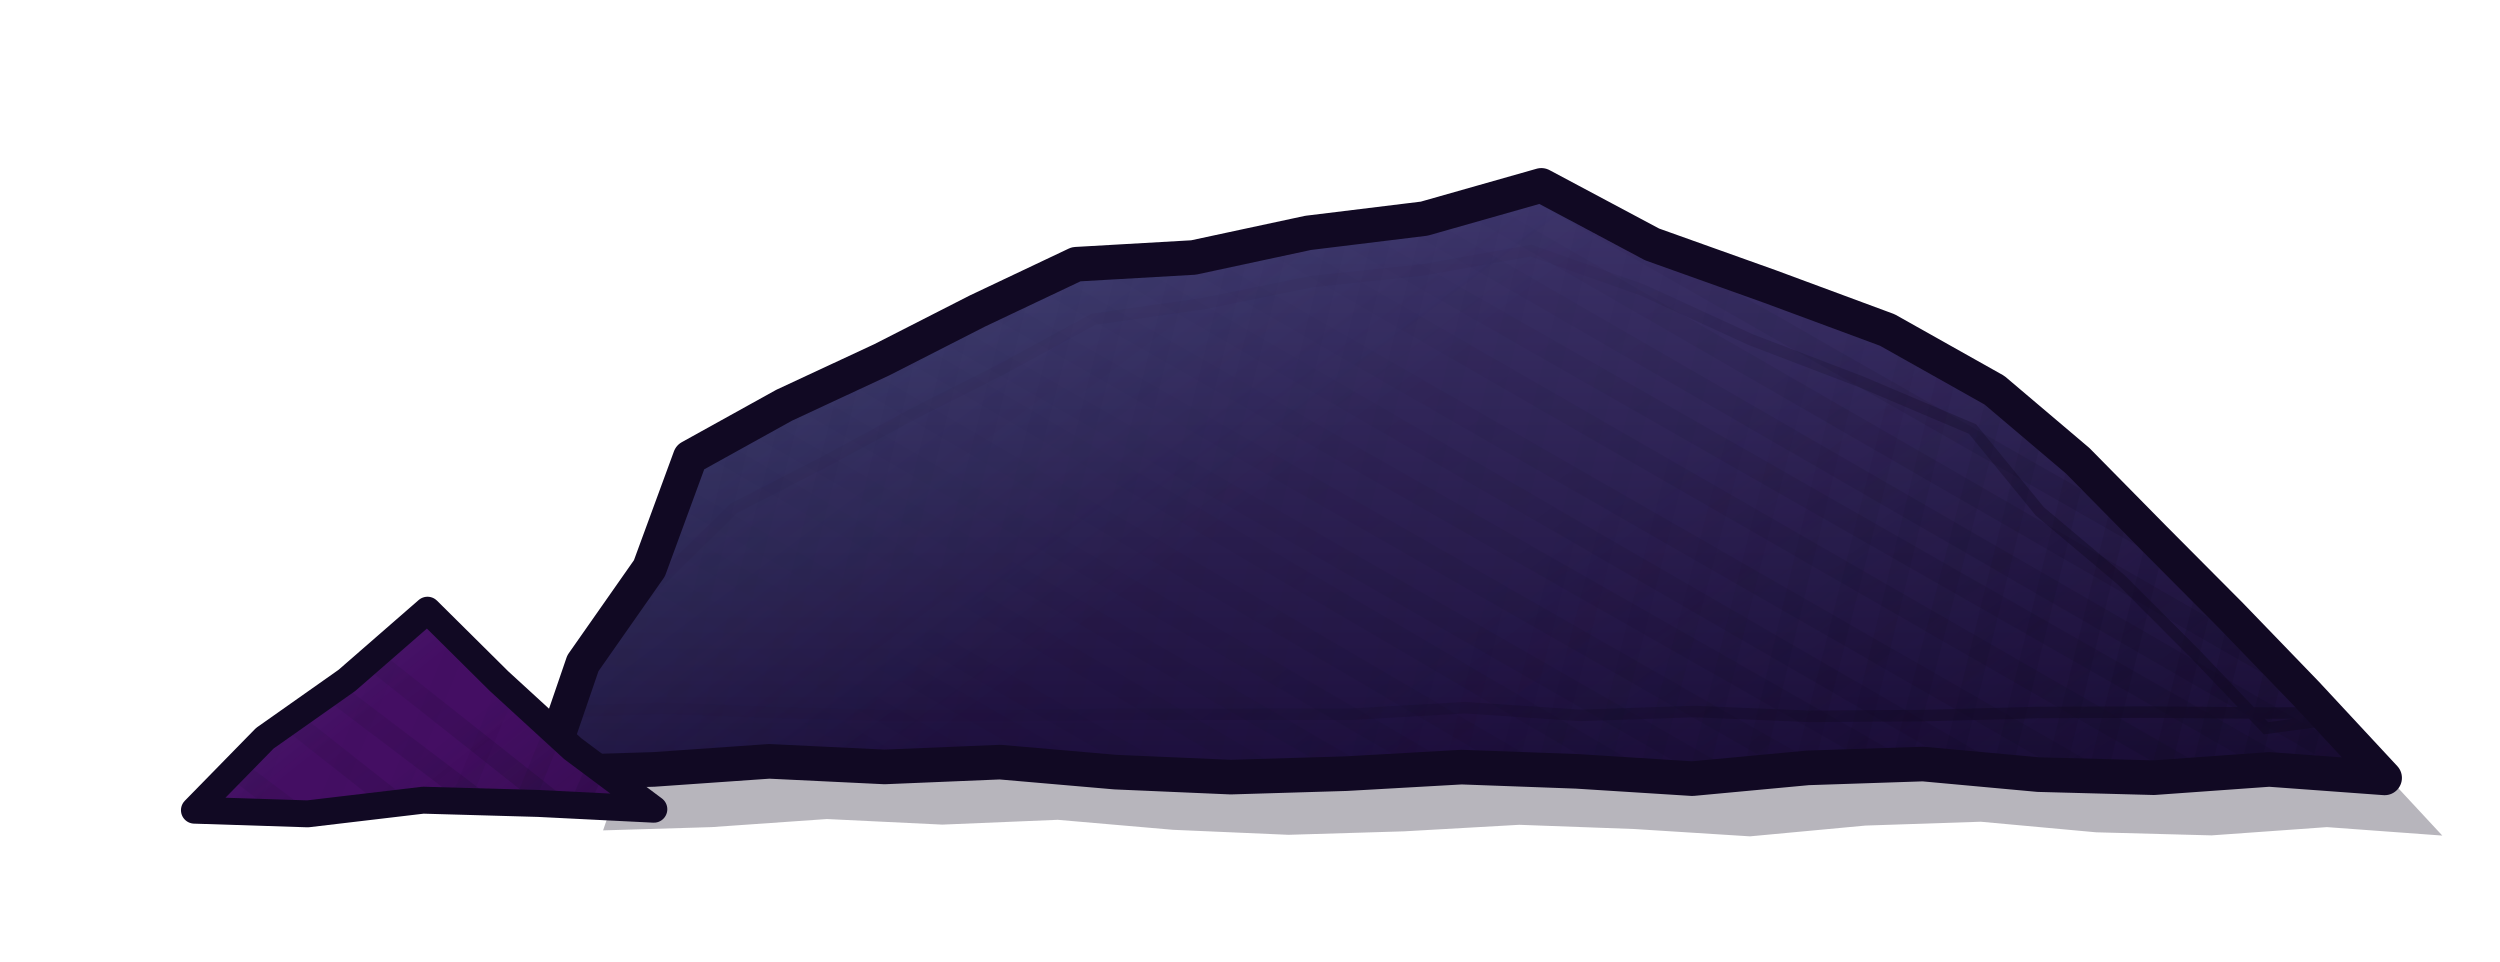
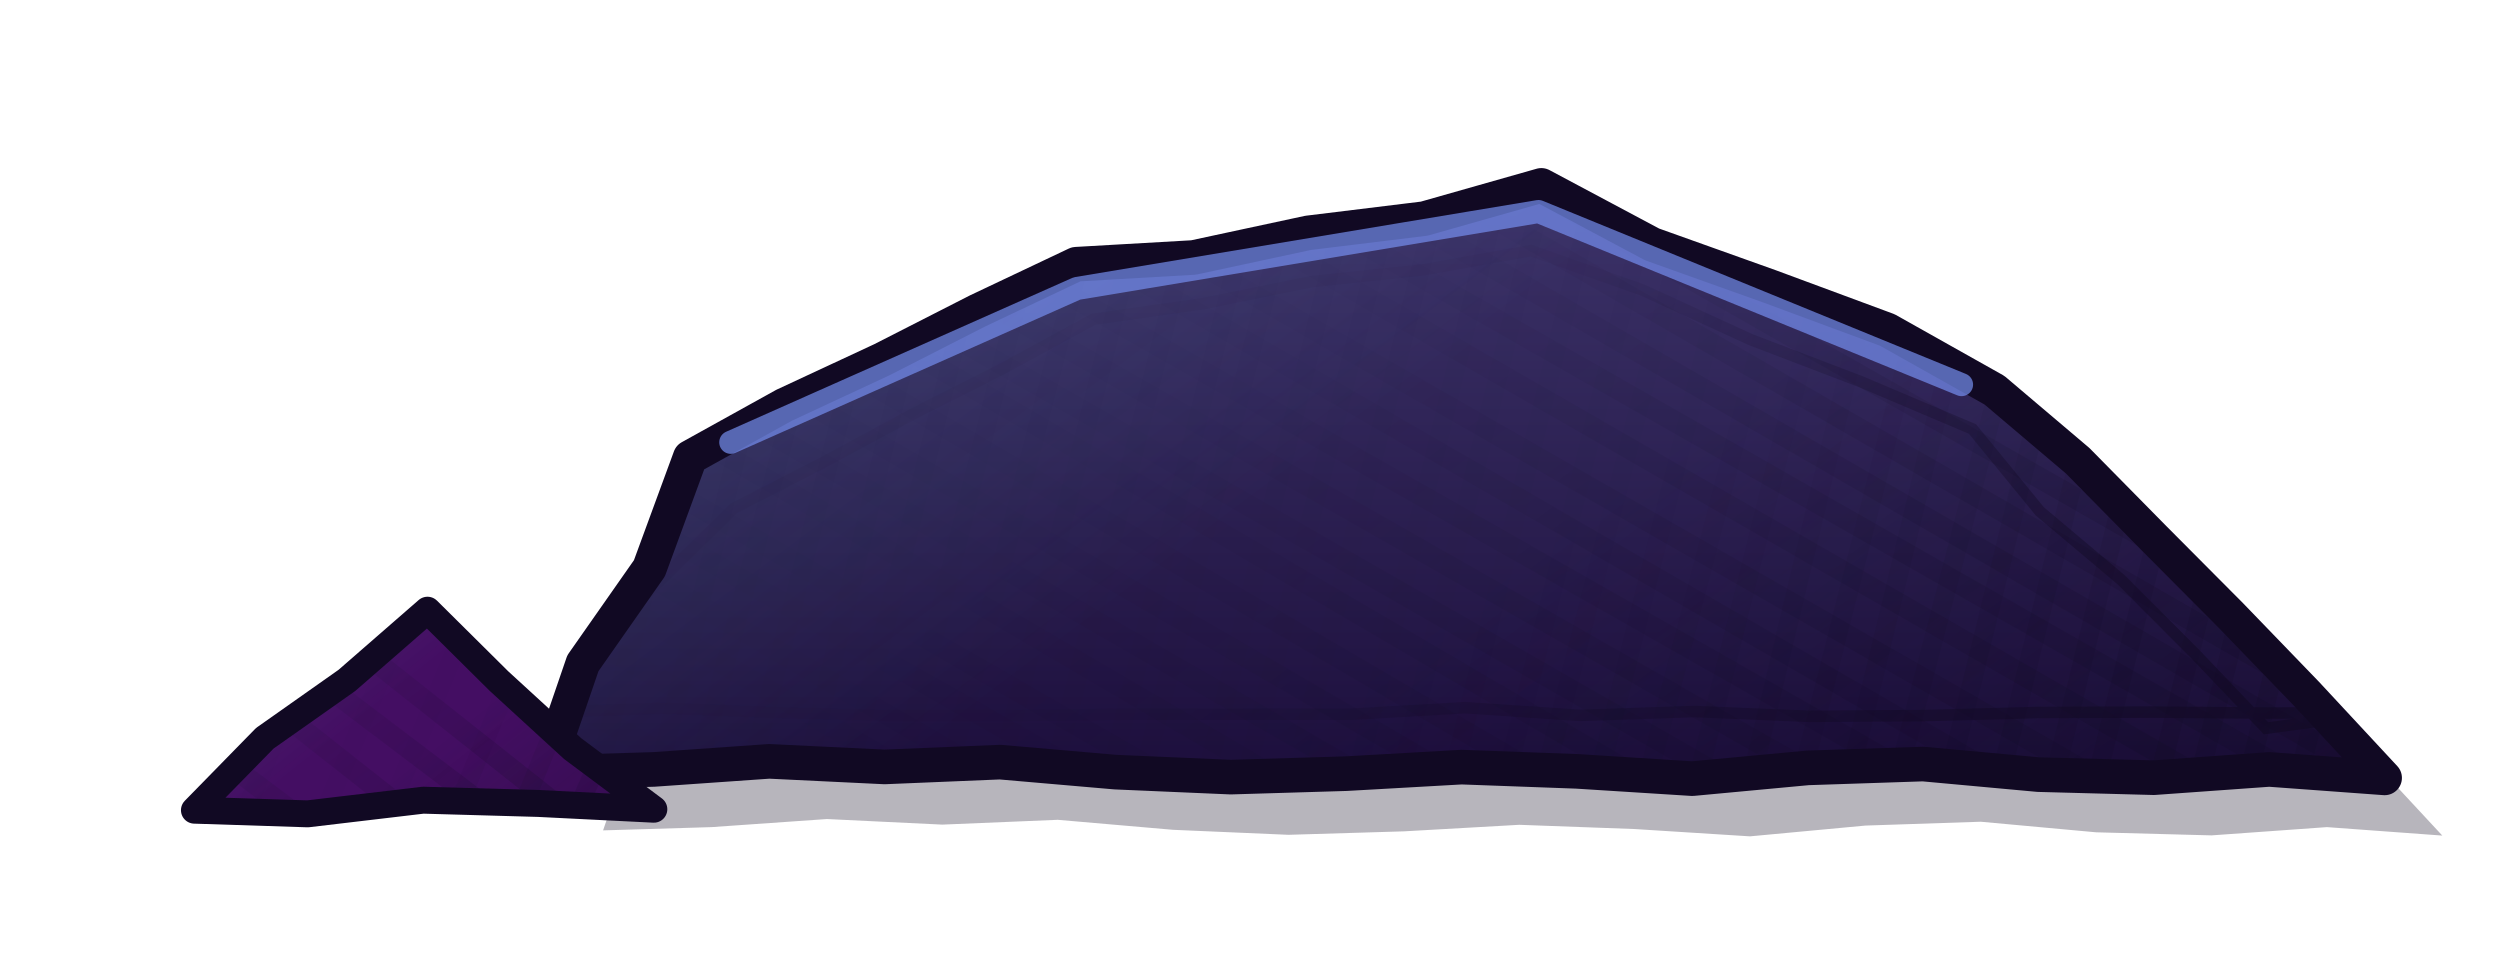
<svg xmlns="http://www.w3.org/2000/svg" width="130" height="50" viewBox="260 210 130 50">
  <defs>
    <linearGradient id="sir0" gradientUnits="userSpaceOnUse" x1="0" y1="220" x2="0" y2="250">
      <stop offset="0" stop-color="#3C3369" />
      <stop offset="1" stop-color="#1D0F3D" />
    </linearGradient>
    <clipPath id="sir1">
      <path d="M288.36,250.18 L290.31,244.49 L293.77,239.55 L295.89,233.78 L300.78,231.07 L305.85,228.71 L310.83,226.17 L315.96,223.74 L322.06,223.39 L328.02,222.11 L334.06,221.37 L340.15,219.64 L345.91,222.71 L352.04,224.9 L358.14,227.16 L363.71,230.29 L368.04,233.96 L372.01,237.99 L376,242 L379.93,246.07 L384,250.45 L378,250.01 L372,250.44 L366,250.28 L360,249.73 L354,249.93 L348,250.49 L342,250.11 L336,249.89 L330,250.23 L324,250.41 L318,250.15 L312,249.63 L306,249.88 L300,249.59 L294,250.01 Z" />
    </clipPath>
    <linearGradient id="sir2" gradientUnits="userSpaceOnUse" x1="303.55" y1="191.73" x2="368.45" y2="278.27">
      <stop offset="0" stop-color="#89F2F5" stop-opacity="0.18" />
      <stop offset="0.45" stop-color="#89F2F5" stop-opacity="0" />
      <stop offset="0.55" stop-color="#100822" stop-opacity="0" />
      <stop offset="1" stop-color="#100822" stop-opacity="0.42" />
    </linearGradient>
    <linearGradient id="sir3" gradientUnits="userSpaceOnUse" x1="303.55" y1="191.73" x2="368.45" y2="278.27">
      <stop offset="0" stop-color="#0E071D" />
      <stop offset="0.4" stop-color="#0E071D" />
      <stop offset="1" stop-color="#E0DDEE" />
    </linearGradient>
    <mask id="sir4" maskUnits="userSpaceOnUse" x="285" y="217" width="102" height="36">
      <rect x="285" y="217" width="102" height="36" fill="url(#sir3)" />
    </mask>
    <linearGradient id="sir5" gradientUnits="userSpaceOnUse" x1="303.55" y1="191.73" x2="368.45" y2="278.27">
      <stop offset="0" stop-color="#0E071D" />
      <stop offset="0.55" stop-color="#0E071D" />
      <stop offset="1" stop-color="#E0DDEE" />
    </linearGradient>
    <mask id="sir6" maskUnits="userSpaceOnUse" x="285" y="217" width="102" height="36">
      <rect x="285" y="217" width="102" height="36" fill="url(#sir5)" />
    </mask>
    <linearGradient id="sir7" gradientUnits="userSpaceOnUse" x1="303.55" y1="191.73" x2="368.45" y2="278.27">
      <stop offset="0" stop-color="#0E071D" />
      <stop offset="0.45" stop-color="#0E071D" />
      <stop offset="1" stop-color="#E0DDEE" />
    </linearGradient>
    <mask id="sir8" maskUnits="userSpaceOnUse" x="285" y="217" width="102" height="36">
      <rect x="285" y="217" width="102" height="36" fill="url(#sir7)" />
    </mask>
    <clipPath id="sir9">
      <path d="M270.11,252.13 L273.77,248.39 L278.04,245.38 L282.23,241.73 L285.94,245.41 L289.78,248.93 L294,252.08 L288,251.78 L282,251.61 L276,252.32 Z" />
    </clipPath>
    <linearGradient id="sir10" gradientUnits="userSpaceOnUse" x1="271.42" y1="233.69" x2="292.58" y2="260.31">
      <stop offset="0" stop-color="#89F2F5" stop-opacity="0.18" />
      <stop offset="0.45" stop-color="#89F2F5" stop-opacity="0" />
      <stop offset="0.55" stop-color="#100822" stop-opacity="0" />
      <stop offset="1" stop-color="#100822" stop-opacity="0.42" />
    </linearGradient>
    <linearGradient id="sir11" gradientUnits="userSpaceOnUse" x1="271.42" y1="233.69" x2="292.58" y2="260.31">
      <stop offset="0" stop-color="#0E071D" />
      <stop offset="0.22" stop-color="#0E071D" />
      <stop offset="1" stop-color="#E0DDEE" />
    </linearGradient>
    <mask id="sir12" maskUnits="userSpaceOnUse" x="267" y="239" width="30" height="16">
      <rect x="267" y="239" width="30" height="16" fill="url(#sir11)" />
    </mask>
    <linearGradient id="sir13" gradientUnits="userSpaceOnUse" x1="271.42" y1="233.69" x2="292.58" y2="260.31">
      <stop offset="0" stop-color="#0E071D" />
      <stop offset="0.55" stop-color="#0E071D" />
      <stop offset="1" stop-color="#E0DDEE" />
    </linearGradient>
    <mask id="sir14" maskUnits="userSpaceOnUse" x="267" y="239" width="30" height="16">
      <rect x="267" y="239" width="30" height="16" fill="url(#sir13)" />
    </mask>
  </defs>
  <path d="M288.36,250.18 L290.31,244.49 L293.77,239.55 L295.89,233.78 L300.78,231.07 L305.85,228.71 L310.83,226.17 L315.96,223.74 L322.06,223.39 L328.02,222.11 L334.06,221.37 L340.15,219.64 L345.91,222.71 L352.04,224.9 L358.14,227.16 L363.71,230.29 L368.04,233.96 L372.01,237.99 L376,242 L379.93,246.07 L384,250.45 L378,250.01 L372,250.44 L366,250.28 L360,249.73 L354,249.93 L348,250.49 L342,250.11 L336,249.89 L330,250.23 L324,250.41 L318,250.15 L312,249.63 L306,249.88 L300,249.59 L294,250.01 Z" fill="#0E071D" opacity="0.3" transform="translate(3 3)" />
  <path d="M288.36,250.18 L290.31,244.49 L293.77,239.55 L295.89,233.78 L300.78,231.07 L305.85,228.71 L310.83,226.17 L315.96,223.74 L322.06,223.39 L328.02,222.11 L334.06,221.37 L340.15,219.64 L345.91,222.71 L352.04,224.9 L358.14,227.16 L363.71,230.29 L368.04,233.96 L372.01,237.99 L376,242 L379.93,246.07 L384,250.45 L378,250.01 L372,250.44 L366,250.28 L360,249.73 L354,249.93 L348,250.49 L342,250.11 L336,249.89 L330,250.23 L324,250.41 L318,250.15 L312,249.63 L306,249.88 L300,249.59 L294,250.01 Z" fill="url(#sir0)" />
  <g clip-path="url(#sir1)">
    <rect x="285" y="217" width="102" height="36" fill="url(#sir2)" />
    <path d="M315.57,158.21 L412.34,214.94 M314.12,160.74 L411.34,216.68 M313.1,162.49 L409.98,219.04 M312.05,164.31 L409.11,220.53 M310.48,167.04 L407.9,222.63 M309.27,169.12 L406.81,224.52 M307.99,171.35 L405.26,227.21 M307.27,172.6 L404.1,229.21 M305.94,174.9 L403.19,230.78 M304.69,177.07 L401.57,233.6 M303.4,179.3 L400.42,235.58 M302.15,181.46 L399.5,237.19 M301.08,183.32 L398.05,239.69 M299.84,185.46 L397.04,241.45 M298.79,187.28 L395.65,243.85 M297.56,189.41 L394.32,246.15 M296.14,191.87 L393.39,247.76 M294.8,194.19 L392.23,249.78 M293.74,196.03 L390.93,252.03 M292.63,197.95 L389.78,254.02 M291.36,200.15 L388.81,255.7 M290.28,202.02 L387.52,257.93 M288.84,204.51 L386.16,260.28 M287.78,206.36 L384.9,262.47 M286.39,208.75 L383.91,264.19 M285.2,210.83 L382.62,266.41 M284.01,212.88 L381.37,268.58 M283.26,214.18 L380.07,270.83 M282,216.36 L378.84,272.97 M280.7,218.62 L377.76,274.83 M279.5,220.69 L376.66,276.74 M278.51,222.41 L375.29,279.11 M276.93,225.15 L374.06,281.24 M275.76,227.18 L373.3,282.56 M274.77,228.89 L371.68,285.36 M273.74,230.68 L370.74,286.99 M272.55,232.73 L369.66,288.87 M270.91,235.58 L367.98,291.78 M269.71,237.65 L366.9,293.65 M268.76,239.29 L365.82,295.52 M267.68,241.16 L364.81,297.27 M266.11,243.88 L363.36,299.78 M265.34,245.22 L362.4,301.45 M264.07,247.43 L360.85,304.13 M262.56,250.03 L360.05,305.5 M261.23,252.34 L358.38,308.4 M260.17,254.17 L357.25,310.36 " stroke="#110923" stroke-width="1.1" mask="url(#sir4)" fill="none" opacity="0.35" />
    <path d="M403.41,194.01 L376.85,302.98 M401.8,193.61 L374.32,302.35 M399.01,192.91 L372.03,301.78 M396.85,192.37 L369.88,301.25 M393.9,191.64 L367.29,300.6 M391.22,190.97 L364.95,300.02 M388.97,190.41 L362.47,299.4 M387.28,189.99 L360.26,298.85 M384.28,189.24 L357.17,298.08 M381.86,188.64 L355.35,297.62 M379.37,188.01 L352.59,296.94 M376.81,187.38 L350.06,296.31 M375.16,186.96 L346.96,295.53 M371.74,186.11 L345.34,295.13 M370.06,185.69 L342.54,294.43 M366.73,184.86 L340.7,293.97 M364.82,184.39 L337.59,293.2 M363,183.93 L334.73,292.48 M359.94,183.17 L332.73,291.98 M357.63,182.59 L329.88,291.27 M355.32,182.02 L328.27,290.87 M352.3,181.26 L325.85,290.27 M349.86,180.66 L323.22,289.61 M347.65,180.1 L321.11,289.09 M344.99,179.44 L317.83,288.27 M342.85,178.91 L315.34,287.65 M340.32,178.28 L313.72,287.25 M337.99,177.7 L310.22,286.37 M335.76,177.14 L308.92,286.05 M333.19,176.5 L306.02,285.33 M330.59,175.85 L303.38,284.67 M328.58,175.35 L300.62,283.98 M325.64,174.62 L298.51,283.45 M323.07,173.98 L296.04,282.84 M320.35,173.3 L294.19,282.38 M318.67,172.88 L291.02,281.58 M316.5,172.34 L288.26,280.9 M313.58,171.61 L286.76,280.52 M311.31,171.04 L283.58,279.73 M308.37,170.31 L281.24,279.15 M305.83,169.68 L279.09,278.61 M303.92,169.2 L276.46,277.96 M301.1,168.5 L273.62,277.25 M299.28,168.04 L271.61,276.75 M296.09,167.25 L269.36,276.18 " stroke="#110923" stroke-width="0.99" mask="url(#sir6)" fill="none" opacity="0.35" />
    <path d="M288.51,247.03 L293.06,241.43 L298.16,236.43 L302.84,234.03 L307.47,231.53 L312.17,229.15 L316.86,226.6 L322.57,225.79 L328.22,224.64 L333.96,224.04 L339.61,223.03 L345.43,225.09 L351.03,227.66 L356.79,229.86 L362.57,232.31 L366.07,236.59 L370.3,240.15 L374.18,244.04 L377.83,247.87 L383.87,247.05 L377.91,247.08 L371.95,247.03 L365.99,247.05 L360.04,247.21 L354.08,247.25 L348.12,247 L342.16,247.2 L336.2,246.8 L330.24,247.14 L324.29,247.14 L318.33,247.14 L312.37,247.21 L306.41,247.21 L300.45,247.06 L294.49,246.83 Z " stroke="#110923" stroke-width="0.6" fill="none" mask="url(#sir8)" />
  </g>
  <path d="M288.36,250.18 L290.31,244.49 L293.77,239.55 L295.89,233.78 L300.78,231.07 L305.85,228.71 L310.83,226.17 L315.96,223.74 L322.06,223.39 L328.02,222.11 L334.06,221.37 L340.15,219.64 L345.91,222.71 L352.04,224.9 L358.14,227.16 L363.71,230.29 L368.04,233.96 L372.01,237.99 L376,242 L379.93,246.07 L384,250.45 L378,250.01 L372,250.44 L366,250.28 L360,249.73 L354,249.93 L348,250.49 L342,250.11 L336,249.89 L330,250.23 L324,250.41 L318,250.15 L312,249.63 L306,249.88 L300,249.59 L294,250.01 Z" fill="none" stroke="#110923" stroke-width="1.8" stroke-linejoin="round" />
  <path d="M270.11,252.13 L273.77,248.39 L278.04,245.38 L282.23,241.73 L285.94,245.41 L289.78,248.93 L294,252.08 L288,251.78 L282,251.61 L276,252.32 Z" fill="#440E63" />
  <g clip-path="url(#sir9)">
    <rect x="267" y="239" width="30" height="16" fill="url(#sir10)" />
    <path d="M278.31,220.86 L308.51,243.93 M276.77,222.84 L307.04,245.81 M274.67,225.52 L305.28,248.07 M273.34,227.22 L303.17,250.77 M271.48,229.61 L301.51,252.89 M269.8,231.76 L299.13,255.94 M267.41,234.82 L297.21,258.39 M265.63,237.09 L295.93,260.03 M264.23,238.88 L294.08,262.4 M261.73,242.09 L292.1,264.93 M259.96,244.34 L289.95,267.69 M258.54,246.17 L288.03,270.15 M256.32,249.01 L286.15,272.55 " stroke="#110923" stroke-width="1.1" mask="url(#sir12)" fill="none" opacity="0.35" />
    <path d="M306.73,236.5 L291.81,271.46 M303.71,235.28 L289.96,270.71 M300.97,234.17 L287.29,269.63 M298.4,233.14 L283.03,267.91 M295.32,231.89 L281.02,267.1 M292.52,230.76 L278.06,265.9 M289.56,229.56 L275.06,264.69 M286.92,228.49 L272.09,263.49 M283.23,227 L268.64,262.09 M281.06,226.13 L266.77,261.34 M277.76,224.79 L262.97,259.81 M274.74,223.57 L260.55,258.83 M271.03,222.08 L256.97,257.38 " stroke="#110923" stroke-width="0.99" mask="url(#sir14)" fill="none" opacity="0.35" />
  </g>
  <path d="M270.11,252.13 L273.77,248.39 L278.04,245.38 L282.23,241.73 L285.94,245.41 L289.78,248.93 L294,252.08 L288,251.78 L282,251.61 L276,252.32 Z" fill="none" stroke="#110923" stroke-width="1.4" stroke-linejoin="round" />
+   <path d="M298,233 L316,225 L340,221 L362,230" fill="none" stroke="#758EF0" stroke-width="1.2" stroke-linecap="round" stroke-linejoin="round" opacity="0.7" />
</svg>
